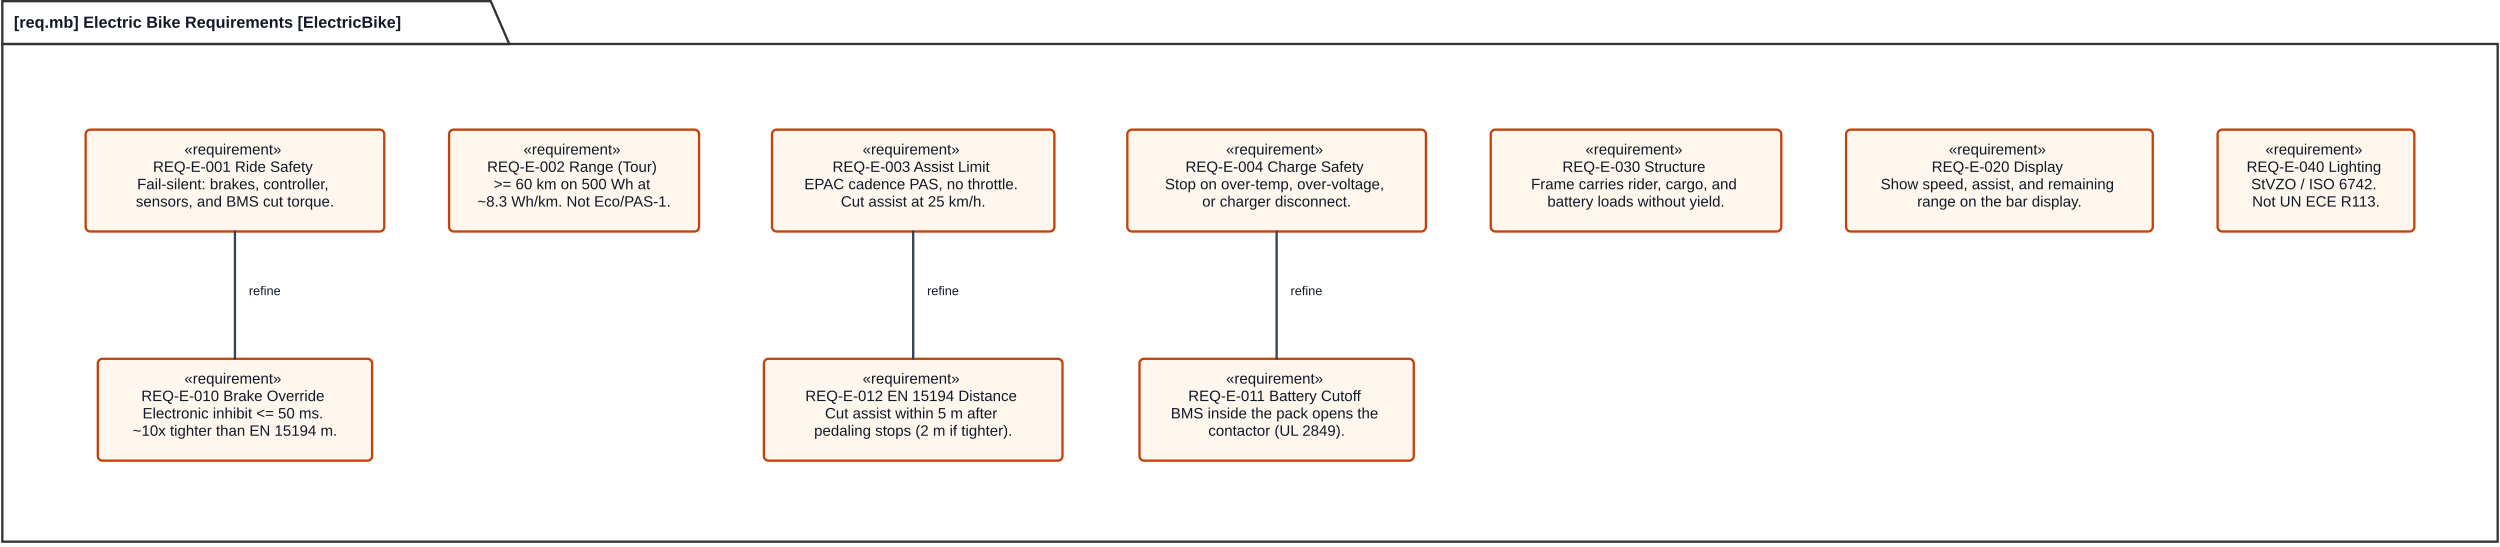
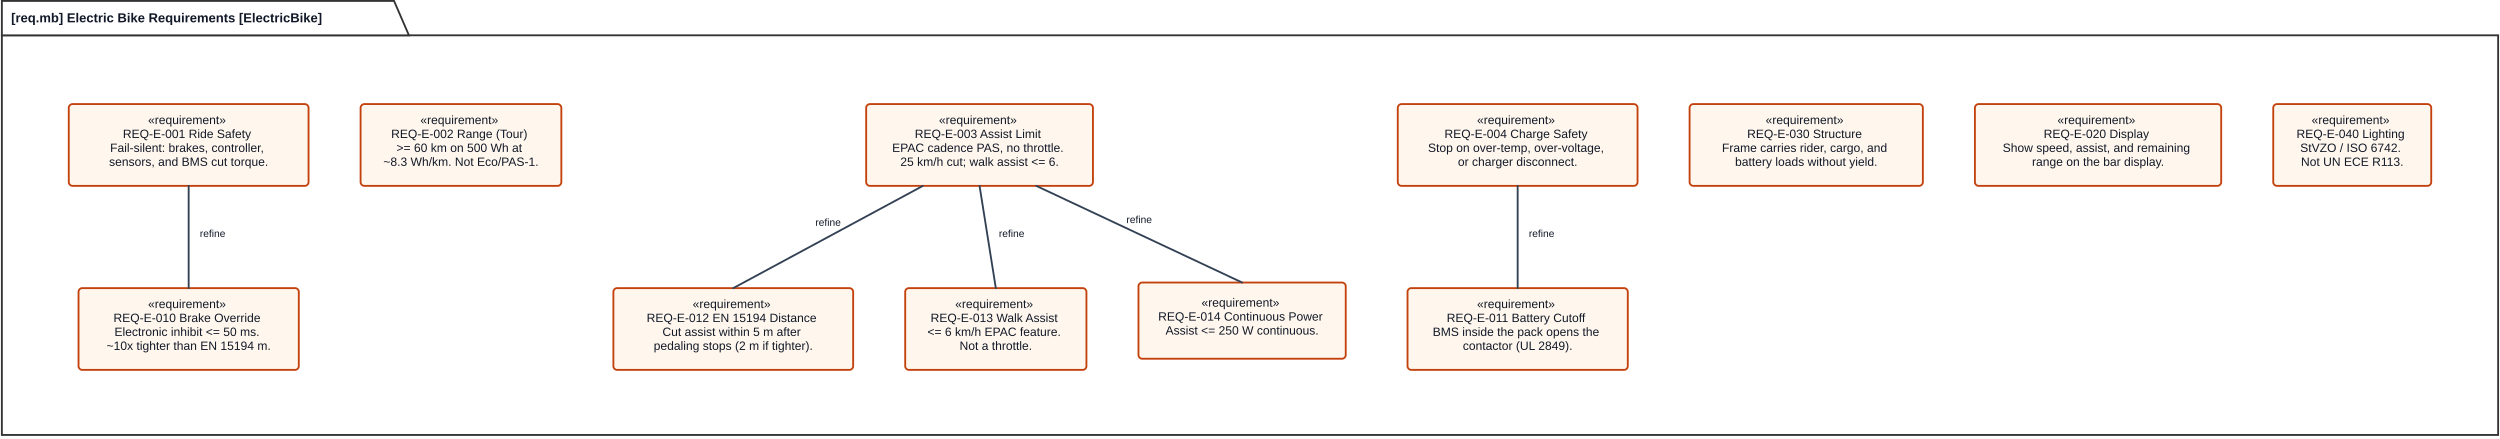
- <svg xmlns="http://www.w3.org/2000/svg" width="2160" height="472" viewBox="0 0 2160 472">
+ <svg xmlns="http://www.w3.org/2000/svg" width="2690" height="472" viewBox="0 0 2690 472">
  <defs>
    <style>text{font-family:Arial,Helvetica,sans-serif;fill:#111827}.label{font-size:13px}.small{font-size:11px}.header{font-size:14px;font-weight:600}</style>
    <marker id="arrow" markerWidth="8" markerHeight="6" refX="8" refY="3" orient="auto">
      <polygon points="0 0,8 3,0 6" fill="#1D4ED8" />
    </marker>
    <marker id="arrow-dark" markerWidth="8" markerHeight="6" refX="8" refY="3" orient="auto">
      <polygon points="0 0,8 3,0 6" fill="#334155" />
    </marker>
    <marker id="composition" markerWidth="12" markerHeight="12" refX="0" refY="6" orient="auto" markerUnits="strokeWidth">
      <polygon points="0 6,6 0,12 6,6 12" fill="#111827" stroke="#111827" />
    </marker>
  </defs>
-   <rect x="0" y="0" width="2160" height="472" fill="#FFFFFF" />
-   <rect x="2" y="38" width="2156" height="430" fill="none" stroke="#333333" stroke-width="2" />
+   <rect x="0" y="0" width="2690" height="472" fill="#FFFFFF" />
+   <rect x="2" y="38" width="2686" height="430" fill="none" stroke="#333333" stroke-width="2" />
  <path d="M 2 1 H 424 L 440 38 H 2 Z" fill="#FFFFFF" stroke="#333333" stroke-width="2" />
  <text class="header" x="12" y="24">[req.mb] Electric Bike Requirements [ElectricBike]</text>
-   <rect x="2" y="38" width="2156" height="432" fill="none" stroke="#333333" stroke-width="0" />
+   <rect x="2" y="38" width="2686" height="432" fill="none" stroke="#333333" stroke-width="0" />
  <g transform="translate(2,40)">
    <rect id="rideSafetyRequirement" x="72" y="72" width="258" height="88" rx="4" fill="#FFF7ED" stroke="#C2410C" stroke-width="2" />
    <text class="label" text-anchor="middle">
      <tspan x="201" y="93.5">«requirement»</tspan>
      <tspan x="201" dy="15">REQ-E-001 Ride Safety</tspan>
      <tspan x="201" dy="15">Fail-silent: brakes, controller,</tspan>
      <tspan x="201" dy="15">sensors, and BMS cut torque.</tspan>
    </text>
    <rect id="rangeRequirement" x="386" y="72" width="216" height="88" rx="4" fill="#FFF7ED" stroke="#C2410C" stroke-width="2" />
    <text class="label" text-anchor="middle">
      <tspan x="494" y="93.5">«requirement»</tspan>
      <tspan x="494" dy="15">REQ-E-002 Range (Tour)</tspan>
      <tspan x="494" dy="15">&gt;= 60 km on 500 Wh at</tspan>
      <tspan x="494" dy="15">~8.3 Wh/km. Not Eco/PAS-1.</tspan>
    </text>
-     <rect id="assistLimitRequirement" x="665" y="72" width="244" height="88" rx="4" fill="#FFF7ED" stroke="#C2410C" stroke-width="2" />
+     <rect id="assistLimitRequirement" x="930" y="72" width="244" height="88" rx="4" fill="#FFF7ED" stroke="#C2410C" stroke-width="2" />
    <text class="label" text-anchor="middle">
-       <tspan x="787" y="93.5">«requirement»</tspan>
-       <tspan x="787" dy="15">REQ-E-003 Assist Limit</tspan>
-       <tspan x="787" dy="15">EPAC cadence PAS, no throttle.</tspan>
-       <tspan x="787" dy="15">Cut assist at 25 km/h.</tspan>
+       <tspan x="1052" y="93.5">«requirement»</tspan>
+       <tspan x="1052" dy="15">REQ-E-003 Assist Limit</tspan>
+       <tspan x="1052" dy="15">EPAC cadence PAS, no throttle.</tspan>
+       <tspan x="1052" dy="15">25 km/h cut; walk assist &lt;= 6.</tspan>
    </text>
-     <rect id="chargeSafetyRequirement" x="972" y="72" width="258" height="88" rx="4" fill="#FFF7ED" stroke="#C2410C" stroke-width="2" />
+     <rect id="chargeSafetyRequirement" x="1502" y="72" width="258" height="88" rx="4" fill="#FFF7ED" stroke="#C2410C" stroke-width="2" />
    <text class="label" text-anchor="middle">
-       <tspan x="1101" y="93.5">«requirement»</tspan>
-       <tspan x="1101" dy="15">REQ-E-004 Charge Safety</tspan>
-       <tspan x="1101" dy="15">Stop on over-temp, over-voltage,</tspan>
-       <tspan x="1101" dy="15">or charger disconnect.</tspan>
+       <tspan x="1631" y="93.5">«requirement»</tspan>
+       <tspan x="1631" dy="15">REQ-E-004 Charge Safety</tspan>
+       <tspan x="1631" dy="15">Stop on over-temp, over-voltage,</tspan>
+       <tspan x="1631" dy="15">or charger disconnect.</tspan>
    </text>
-     <rect id="structuralRequirement" x="1286" y="72" width="251" height="88" rx="4" fill="#FFF7ED" stroke="#C2410C" stroke-width="2" />
+     <rect id="structuralRequirement" x="1816" y="72" width="251" height="88" rx="4" fill="#FFF7ED" stroke="#C2410C" stroke-width="2" />
    <text class="label" text-anchor="middle">
-       <tspan x="1411.5" y="93.5">«requirement»</tspan>
-       <tspan x="1411.5" dy="15">REQ-E-030 Structure</tspan>
-       <tspan x="1411.5" dy="15">Frame carries rider, cargo, and</tspan>
-       <tspan x="1411.5" dy="15">battery loads without yield.</tspan>
+       <tspan x="1941.5" y="93.5">«requirement»</tspan>
+       <tspan x="1941.5" dy="15">REQ-E-030 Structure</tspan>
+       <tspan x="1941.5" dy="15">Frame carries rider, cargo, and</tspan>
+       <tspan x="1941.5" dy="15">battery loads without yield.</tspan>
    </text>
-     <rect id="displayRequirement" x="1593" y="72" width="265" height="88" rx="4" fill="#FFF7ED" stroke="#C2410C" stroke-width="2" />
+     <rect id="displayRequirement" x="2123" y="72" width="265" height="88" rx="4" fill="#FFF7ED" stroke="#C2410C" stroke-width="2" />
    <text class="label" text-anchor="middle">
-       <tspan x="1725.5" y="93.5">«requirement»</tspan>
-       <tspan x="1725.5" dy="15">REQ-E-020 Display</tspan>
-       <tspan x="1725.5" dy="15">Show speed, assist, and remaining</tspan>
-       <tspan x="1725.5" dy="15">range on the bar display.</tspan>
+       <tspan x="2255.5" y="93.5">«requirement»</tspan>
+       <tspan x="2255.5" dy="15">REQ-E-020 Display</tspan>
+       <tspan x="2255.5" dy="15">Show speed, assist, and remaining</tspan>
+       <tspan x="2255.5" dy="15">range on the bar display.</tspan>
    </text>
-     <rect id="lightingRequirement" x="1914" y="72" width="170" height="88" rx="4" fill="#FFF7ED" stroke="#C2410C" stroke-width="2" />
+     <rect id="lightingRequirement" x="2444" y="72" width="170" height="88" rx="4" fill="#FFF7ED" stroke="#C2410C" stroke-width="2" />
    <text class="label" text-anchor="middle">
-       <tspan x="1999" y="93.5">«requirement»</tspan>
-       <tspan x="1999" dy="15">REQ-E-040 Lighting</tspan>
-       <tspan x="1999" dy="15">StVZO / ISO 6742.</tspan>
-       <tspan x="1999" dy="15">Not UN ECE R113.</tspan>
+       <tspan x="2529" y="93.5">«requirement»</tspan>
+       <tspan x="2529" dy="15">REQ-E-040 Lighting</tspan>
+       <tspan x="2529" dy="15">StVZO / ISO 6742.</tspan>
+       <tspan x="2529" dy="15">Not UN ECE R113.</tspan>
    </text>
    <rect id="brakeOverrideRequirement" x="82.5" y="270" width="237" height="88" rx="4" fill="#FFF7ED" stroke="#C2410C" stroke-width="2" />
    <text class="label" text-anchor="middle">
      <tspan x="201" y="291.5">«requirement»</tspan>
      <tspan x="201" dy="15">REQ-E-010 Brake Override</tspan>
      <tspan x="201" dy="15">Electronic inhibit &lt;= 50 ms.</tspan>
      <tspan x="201" dy="15">~10x tighter than EN 15194 m.</tspan>
    </text>
    <rect id="en15194DistanceRequirement" x="658" y="270" width="258" height="88" rx="4" fill="#FFF7ED" stroke="#C2410C" stroke-width="2" />
    <text class="label" text-anchor="middle">
      <tspan x="787" y="291.5">«requirement»</tspan>
      <tspan x="787" dy="15">REQ-E-012 EN 15194 Distance</tspan>
      <tspan x="787" dy="15">Cut assist within 5 m after</tspan>
      <tspan x="787" dy="15">pedaling stops (2 m if tighter).</tspan>
    </text>
-     <rect id="batteryCutoffRequirement" x="982.5" y="270" width="237" height="88" rx="4" fill="#FFF7ED" stroke="#C2410C" stroke-width="2" />
+     <rect id="batteryCutoffRequirement" x="1512.5" y="270" width="237" height="88" rx="4" fill="#FFF7ED" stroke="#C2410C" stroke-width="2" />
    <text class="label" text-anchor="middle">
-       <tspan x="1101" y="291.5">«requirement»</tspan>
-       <tspan x="1101" dy="15">REQ-E-011 Battery Cutoff</tspan>
-       <tspan x="1101" dy="15">BMS inside the pack opens the</tspan>
-       <tspan x="1101" dy="15">contactor (UL 2849).</tspan>
+       <tspan x="1631" y="291.5">«requirement»</tspan>
+       <tspan x="1631" dy="15">REQ-E-011 Battery Cutoff</tspan>
+       <tspan x="1631" dy="15">BMS inside the pack opens the</tspan>
+       <tspan x="1631" dy="15">contactor (UL 2849).</tspan>
+     </text>
+     <rect id="walkAssistRequirement" x="972" y="270" width="195" height="88" rx="4" fill="#FFF7ED" stroke="#C2410C" stroke-width="2" />
+     <text class="label" text-anchor="middle">
+       <tspan x="1069.5" y="291.5">«requirement»</tspan>
+       <tspan x="1069.5" dy="15">REQ-E-013 Walk Assist</tspan>
+       <tspan x="1069.5" dy="15">&lt;= 6 km/h EPAC feature.</tspan>
+       <tspan x="1069.5" dy="15">Not a throttle.</tspan>
+     </text>
+     <rect id="continuousPowerRequirement" x="1223" y="264" width="223" height="82" rx="4" fill="#FFF7ED" stroke="#C2410C" stroke-width="2" />
+     <text class="label" text-anchor="middle">
+       <tspan x="1334.5" y="290">«requirement»</tspan>
+       <tspan x="1334.5" dy="15">REQ-E-014 Continuous Power</tspan>
+       <tspan x="1334.5" dy="15">Assist &lt;= 250 W continuous.</tspan>
    </text>
    <path d="M 201,160 L 201,270" fill="none" stroke="#334155" stroke-width="2" stroke-linejoin="round" stroke-linecap="round" />
-     <path d="M 787,160 L 787,270" fill="none" stroke="#334155" stroke-width="2" stroke-linejoin="round" stroke-linecap="round" />
-     <path d="M 1101,160 L 1101,270" fill="none" stroke="#334155" stroke-width="2" stroke-linejoin="round" stroke-linecap="round" />
+     <path d="M 991,160 L 787,270" fill="none" stroke="#334155" stroke-width="2" stroke-linejoin="round" stroke-linecap="round" />
+     <path d="M 1052,160 L 1069.5,270" fill="none" stroke="#334155" stroke-width="2" stroke-linejoin="round" stroke-linecap="round" />
+     <path d="M 1113,160 L 1334.5,264" fill="none" stroke="#334155" stroke-width="2" stroke-linejoin="round" stroke-linecap="round" />
+     <path d="M 1631,160 L 1631,270" fill="none" stroke="#334155" stroke-width="2" stroke-linejoin="round" stroke-linecap="round" />
    <text class="small" x="213" y="215">refine</text>
-     <text class="small" x="799" y="215">refine</text>
-     <text class="small" x="1113" y="215">refine</text>
+     <text class="small" text-anchor="middle" x="889" y="203">refine</text>
+     <text class="small" x="1072.75" y="215">refine</text>
+     <text class="small" text-anchor="middle" x="1223.75" y="200">refine</text>
+     <text class="small" x="1643" y="215">refine</text>
  </g>
</svg>
